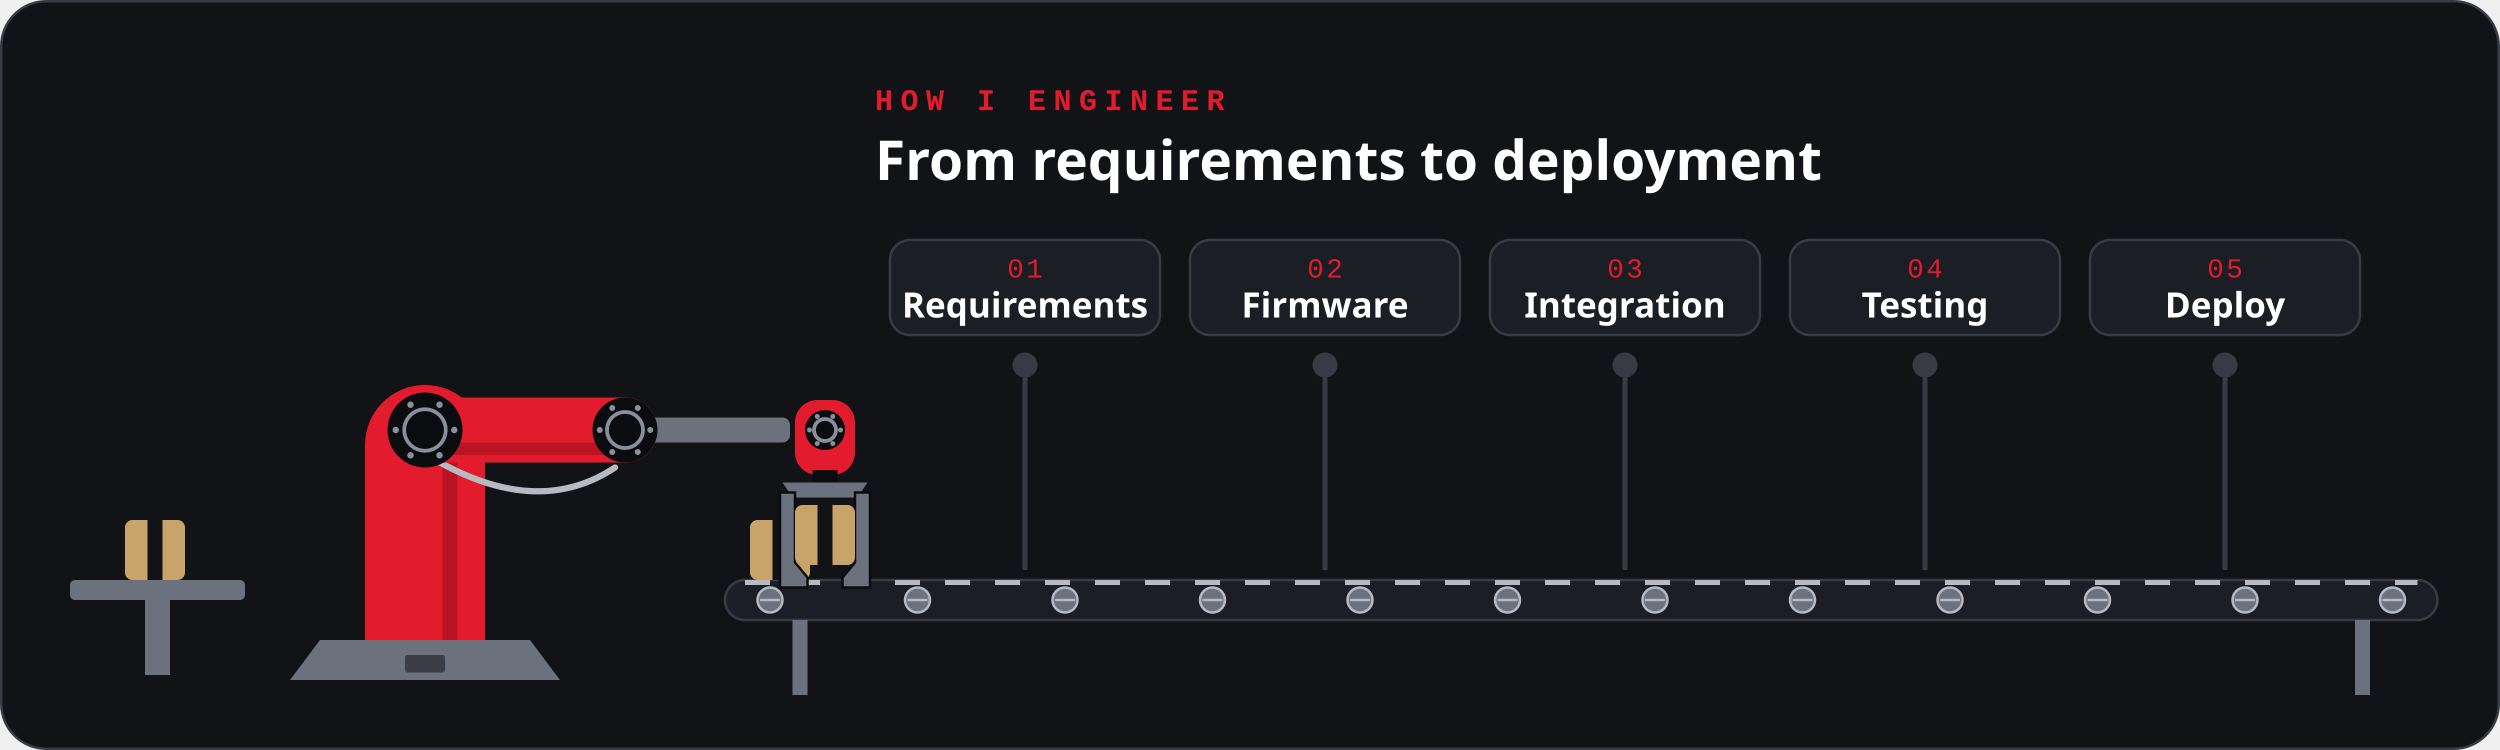
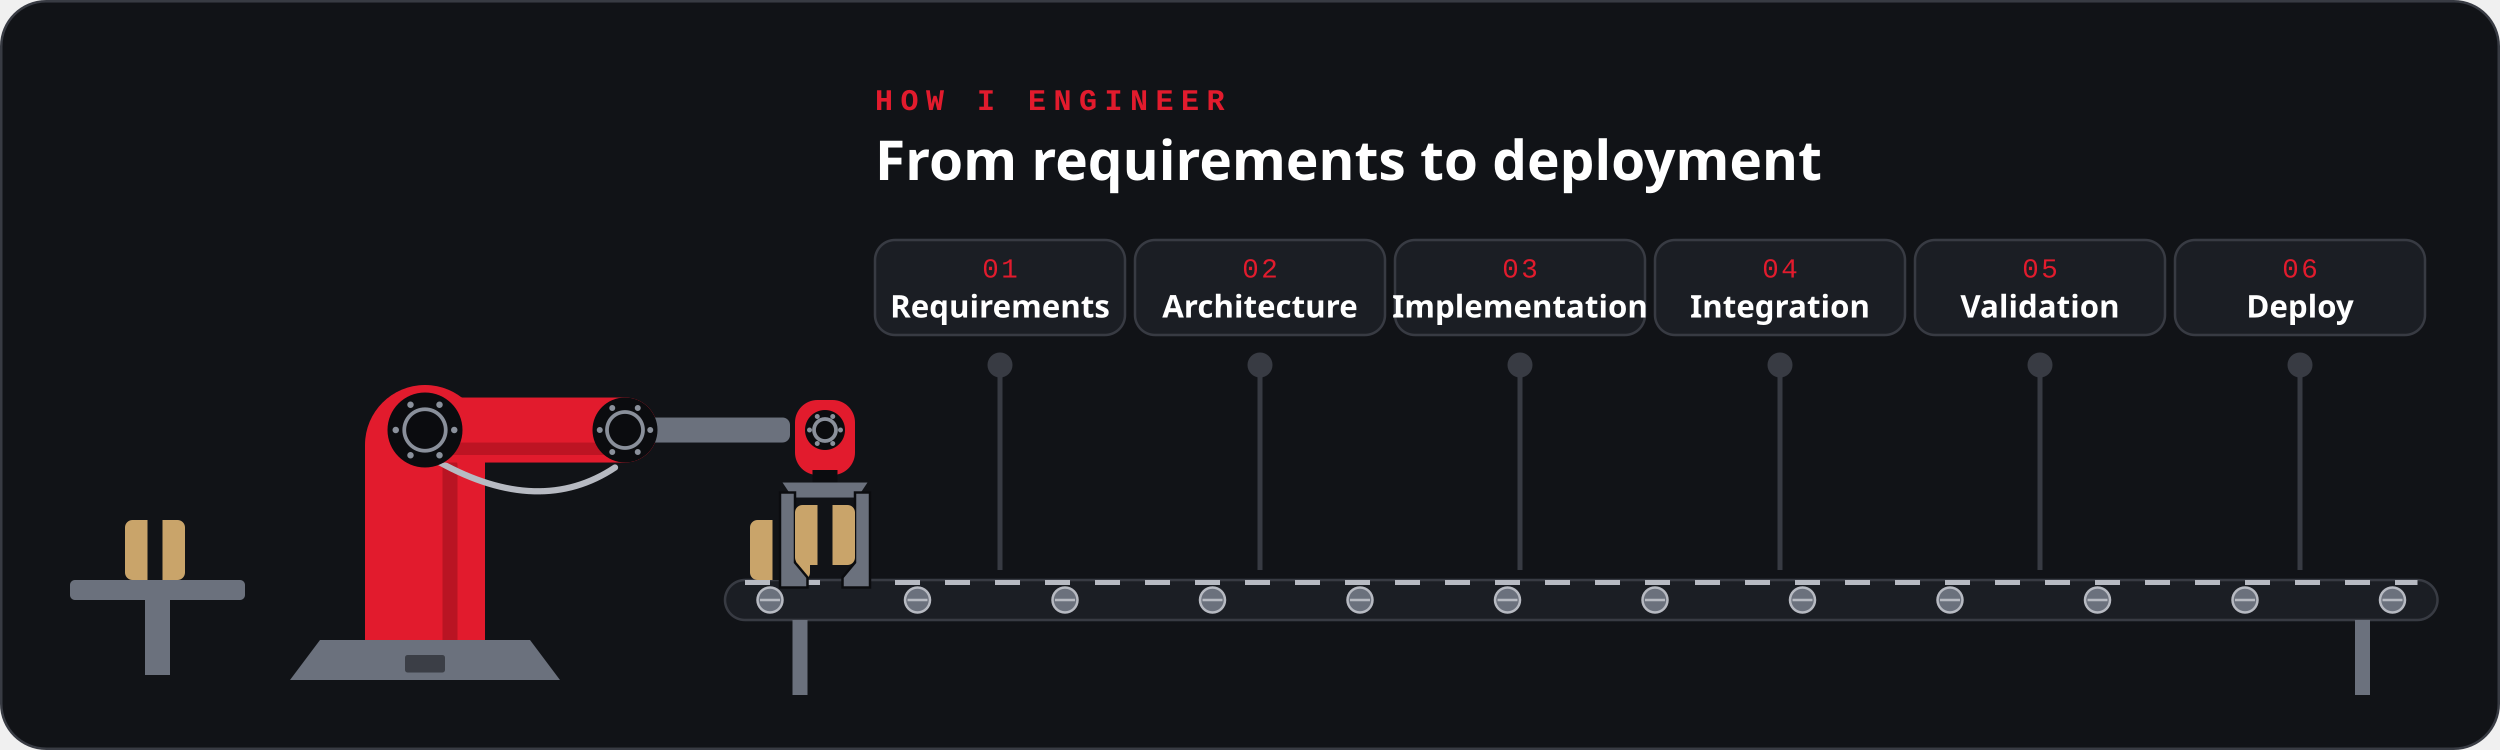
<svg xmlns="http://www.w3.org/2000/svg" width="1000" height="300" viewBox="0 0 1000 300" role="img" aria-labelledby="at ad">
  <style>
  .eyebrow{font-family:ui-monospace,SFMono-Regular,'SF Mono',Menlo,Consolas,'Liberation Mono',monospace;font-size:12px;font-weight:600;letter-spacing:3px;fill:#E21B2D}
  .title{font-family:-apple-system,BlinkMacSystemFont,'Segoe UI','Noto Sans',Helvetica,Arial,sans-serif;font-size:22px;font-weight:700;fill:#ffffff}
-   .phase{font-family:-apple-system,BlinkMacSystemFont,'Segoe UI','Noto Sans',Helvetica,Arial,sans-serif;font-size:14px;font-weight:700;fill:#ffffff}
+   .phase{font-family:-apple-system,BlinkMacSystemFont,'Segoe UI','Noto Sans',Helvetica,Arial,sans-serif;font-size:12.5px;font-weight:700;fill:#ffffff}
  .num{font-family:ui-monospace,SFMono-Regular,'SF Mono',Menlo,Consolas,'Liberation Mono',monospace;font-size:11px;letter-spacing:1px;fill:#E21B2D}
  .sh{transform-origin:170px 172px;animation:sh 10s ease-in-out infinite}
  .el{transform-origin:250px 172px;animation:el 10s ease-in-out infinite}
  .wr{transform-origin:330px 172px;animation:wr 10s ease-in-out infinite}
  @keyframes sh{0%{transform:rotate(-104.07deg)}2%{transform:rotate(-67.76deg)}4%{transform:rotate(-74.67deg)}6%{transform:rotate(-90.72deg)}8%{transform:rotate(-112.43deg)}9.5%{transform:rotate(-116.01deg)}11%{transform:rotate(-121.22deg)}12.5%{transform:rotate(-127.87deg)}14%{transform:rotate(-135.71deg)}15%{transform:rotate(-135.71deg)}16%{transform:rotate(-135.71deg)}17%{transform:rotate(-135.71deg)}18%{transform:rotate(-135.71deg)}19.75%{transform:rotate(-127.87deg)}21.5%{transform:rotate(-121.22deg)}23.25%{transform:rotate(-116.01deg)}25%{transform:rotate(-112.43deg)}27%{transform:rotate(-90.72deg)}29%{transform:rotate(-74.67deg)}31%{transform:rotate(-67.76deg)}33%{transform:rotate(-104.07deg)}35%{transform:rotate(-107.40deg)}37%{transform:rotate(-93.63deg)}39%{transform:rotate(-70.58deg)}41%{transform:rotate(-39.11deg)}42.25%{transform:rotate(-38.38deg)}43.5%{transform:rotate(-35.42deg)}44.75%{transform:rotate(-30.84deg)}46%{transform:rotate(-24.92deg)}47%{transform:rotate(-24.92deg)}48%{transform:rotate(-24.92deg)}49%{transform:rotate(-24.92deg)}50%{transform:rotate(-24.92deg)}51.75%{transform:rotate(-30.84deg)}53.5%{transform:rotate(-35.42deg)}55.25%{transform:rotate(-38.38deg)}57%{transform:rotate(-39.11deg)}59.5%{transform:rotate(-70.58deg)}62%{transform:rotate(-93.63deg)}64.5%{transform:rotate(-107.40deg)}67%{transform:rotate(-104.07deg)}75.25%{transform:rotate(-104.07deg)}83.5%{transform:rotate(-104.07deg)}91.75%{transform:rotate(-104.07deg)}100%{transform:rotate(-104.07deg)}}@keyframes el{0%{transform:rotate(28.14deg)}2%{transform:rotate(-67.96deg)}4%{transform:rotate(-85.26deg)}6%{transform:rotate(-89.78deg)}8%{transform:rotate(-82.01deg)}9.5%{transform:rotate(-88.28deg)}11%{transform:rotate(-92.51deg)}12.5%{transform:rotate(-94.73deg)}14%{transform:rotate(-94.93deg)}15%{transform:rotate(-94.93deg)}16%{transform:rotate(-94.93deg)}17%{transform:rotate(-94.93deg)}18%{transform:rotate(-94.93deg)}19.75%{transform:rotate(-94.73deg)}21.5%{transform:rotate(-92.51deg)}23.25%{transform:rotate(-88.28deg)}25%{transform:rotate(-82.01deg)}27%{transform:rotate(-89.78deg)}29%{transform:rotate(-85.26deg)}31%{transform:rotate(-67.96deg)}33%{transform:rotate(28.14deg)}35%{transform:rotate(65.37deg)}37%{transform:rotate(75.60deg)}39%{transform:rotate(67.83deg)}41%{transform:rotate(36.57deg)}42.25%{transform:rotate(46.04deg)}43.5%{transform:rotate(51.66deg)}44.75%{transform:rotate(54.43deg)}46%{transform:rotate(54.68deg)}47%{transform:rotate(54.68deg)}48%{transform:rotate(54.68deg)}49%{transform:rotate(54.68deg)}50%{transform:rotate(54.68deg)}51.75%{transform:rotate(54.43deg)}53.5%{transform:rotate(51.66deg)}55.25%{transform:rotate(46.04deg)}57%{transform:rotate(36.57deg)}59.5%{transform:rotate(67.83deg)}62%{transform:rotate(75.60deg)}64.5%{transform:rotate(65.37deg)}67%{transform:rotate(28.14deg)}75.25%{transform:rotate(28.14deg)}83.5%{transform:rotate(28.14deg)}91.75%{transform:rotate(28.14deg)}100%{transform:rotate(28.14deg)}}@keyframes wr{0%{transform:rotate(75.93deg)}2%{transform:rotate(135.72deg)}4%{transform:rotate(159.94deg)}6%{transform:rotate(180.50deg)}8%{transform:rotate(194.44deg)}9.5%{transform:rotate(204.28deg)}11%{transform:rotate(213.72deg)}12.5%{transform:rotate(222.60deg)}14%{transform:rotate(230.64deg)}15%{transform:rotate(230.64deg)}16%{transform:rotate(230.64deg)}17%{transform:rotate(230.64deg)}18%{transform:rotate(230.64deg)}19.75%{transform:rotate(222.60deg)}21.5%{transform:rotate(213.72deg)}23.25%{transform:rotate(204.28deg)}25%{transform:rotate(194.44deg)}27%{transform:rotate(180.50deg)}29%{transform:rotate(159.94deg)}31%{transform:rotate(135.72deg)}33%{transform:rotate(75.93deg)}35%{transform:rotate(42.03deg)}37%{transform:rotate(18.03deg)}39%{transform:rotate(2.76deg)}41%{transform:rotate(2.54deg)}42.25%{transform:rotate(-7.66deg)}43.5%{transform:rotate(-16.24deg)}44.75%{transform:rotate(-23.59deg)}46%{transform:rotate(-29.76deg)}47%{transform:rotate(-29.76deg)}48%{transform:rotate(-29.76deg)}49%{transform:rotate(-29.76deg)}50%{transform:rotate(-29.76deg)}51.75%{transform:rotate(-23.59deg)}53.5%{transform:rotate(-16.24deg)}55.25%{transform:rotate(-7.66deg)}57%{transform:rotate(2.54deg)}59.5%{transform:rotate(2.76deg)}62%{transform:rotate(18.03deg)}64.5%{transform:rotate(42.03deg)}67%{transform:rotate(75.93deg)}75.25%{transform:rotate(75.93deg)}83.5%{transform:rotate(75.93deg)}91.75%{transform:rotate(75.93deg)}100%{transform:rotate(75.93deg)}}
  .fl{animation:fl 10s ease-in-out infinite}.fr{animation:fr 10s ease-in-out infinite}
  @keyframes fl{0%,14%{transform:translateX(-6px)}17%,47%{transform:none}50%,100%{transform:translateX(-6px)}}
  @keyframes fr{0%,14%{transform:translateX(6px)}17%,47%{transform:none}50%,100%{transform:translateX(6px)}}
  .carried{animation:carried 10s linear infinite}
  @keyframes carried{0%,16.9%{opacity:0}17%,48.9%{opacity:1}49%,100%{opacity:0}}
  .waiting{animation:waiting 10s ease-out infinite}
  @keyframes waiting{0%,16.9%{opacity:1;transform:none}17%,72%{opacity:0;transform:translateY(-14px)}80%,100%{opacity:1;transform:none}}
  .riding{animation:riding 10s linear infinite}
  @keyframes riding{0%,48.9%{opacity:0;transform:none}49%,50%{opacity:1;transform:none}92%{opacity:1;transform:translateX(638px)}96%,100%{opacity:0;transform:translateX(658px)}}
  .belt{stroke-dasharray:10 10;animation:belt .6s linear infinite}
  @keyframes belt{to{stroke-dashoffset:-20}}
  .roller{transform-box:fill-box;transform-origin:center;animation:spin 1s linear infinite}
  @keyframes spin{to{transform:rotate(360deg)}}
-   @keyframes pop0{0%,56.0%{opacity:0;transform:translateY(10px) scale(.9)}58.0%{opacity:1;transform:translateY(-3px) scale(1.06)}60.0%,96%{opacity:1;transform:none}100%{opacity:0;transform:none}}
-   @keyframes led0{0%,55.5%{fill:#383b43}56.5%,60.5%{fill:#E21B2D}63.5%,100%{fill:#383b43}}
+   @keyframes pop0{0%,55.3%{opacity:0;transform:translateY(10px) scale(.9)}57.3%{opacity:1;transform:translateY(-3px) scale(1.06)}59.3%,96%{opacity:1;transform:none}100%{opacity:0;transform:none}}
+   @keyframes led0{0%,54.8%{fill:#383b43}55.8%,59.8%{fill:#E21B2D}62.8%,100%{fill:#383b43}}
  .pop0{animation:pop0 10s ease-out infinite;transform-box:fill-box;transform-origin:center bottom}
  .led0{animation:led0 10s linear infinite}
-   @keyframes pop1{0%,63.9%{opacity:0;transform:translateY(10px) scale(.9)}65.9%{opacity:1;transform:translateY(-3px) scale(1.06)}67.9%,96%{opacity:1;transform:none}100%{opacity:0;transform:none}}
-   @keyframes led1{0%,63.4%{fill:#383b43}64.4%,68.4%{fill:#E21B2D}71.4%,100%{fill:#383b43}}
+   @keyframes pop1{0%,62.1%{opacity:0;transform:translateY(10px) scale(.9)}64.1%{opacity:1;transform:translateY(-3px) scale(1.06)}66.1%,96%{opacity:1;transform:none}100%{opacity:0;transform:none}}
+   @keyframes led1{0%,61.6%{fill:#383b43}62.6%,66.6%{fill:#E21B2D}69.6%,100%{fill:#383b43}}
  .pop1{animation:pop1 10s ease-out infinite;transform-box:fill-box;transform-origin:center bottom}
  .led1{animation:led1 10s linear infinite}
-   @keyframes pop2{0%,71.8%{opacity:0;transform:translateY(10px) scale(.9)}73.8%{opacity:1;transform:translateY(-3px) scale(1.06)}75.8%,96%{opacity:1;transform:none}100%{opacity:0;transform:none}}
-   @keyframes led2{0%,71.3%{fill:#383b43}72.3%,76.3%{fill:#E21B2D}79.3%,100%{fill:#383b43}}
+   @keyframes pop2{0%,69.0%{opacity:0;transform:translateY(10px) scale(.9)}71.0%{opacity:1;transform:translateY(-3px) scale(1.06)}73.0%,96%{opacity:1;transform:none}100%{opacity:0;transform:none}}
+   @keyframes led2{0%,68.5%{fill:#383b43}69.5%,73.5%{fill:#E21B2D}76.5%,100%{fill:#383b43}}
  .pop2{animation:pop2 10s ease-out infinite;transform-box:fill-box;transform-origin:center bottom}
  .led2{animation:led2 10s linear infinite}
-   @keyframes pop3{0%,79.7%{opacity:0;transform:translateY(10px) scale(.9)}81.7%{opacity:1;transform:translateY(-3px) scale(1.06)}83.7%,96%{opacity:1;transform:none}100%{opacity:0;transform:none}}
-   @keyframes led3{0%,79.2%{fill:#383b43}80.2%,84.2%{fill:#E21B2D}87.2%,100%{fill:#383b43}}
+   @keyframes pop3{0%,75.8%{opacity:0;transform:translateY(10px) scale(.9)}77.8%{opacity:1;transform:translateY(-3px) scale(1.06)}79.8%,96%{opacity:1;transform:none}100%{opacity:0;transform:none}}
+   @keyframes led3{0%,75.3%{fill:#383b43}76.3%,80.3%{fill:#E21B2D}83.3%,100%{fill:#383b43}}
  .pop3{animation:pop3 10s ease-out infinite;transform-box:fill-box;transform-origin:center bottom}
  .led3{animation:led3 10s linear infinite}
-   @keyframes pop4{0%,87.6%{opacity:0;transform:translateY(10px) scale(.9)}89.6%{opacity:1;transform:translateY(-3px) scale(1.06)}91.6%,96%{opacity:1;transform:none}100%{opacity:0;transform:none}}
-   @keyframes led4{0%,87.1%{fill:#383b43}88.1%,92.1%{fill:#E21B2D}95.1%,100%{fill:#383b43}}
+   @keyframes pop4{0%,82.7%{opacity:0;transform:translateY(10px) scale(.9)}84.7%{opacity:1;transform:translateY(-3px) scale(1.06)}86.7%,96%{opacity:1;transform:none}100%{opacity:0;transform:none}}
+   @keyframes led4{0%,82.2%{fill:#383b43}83.2%,87.2%{fill:#E21B2D}90.2%,100%{fill:#383b43}}
  .pop4{animation:pop4 10s ease-out infinite;transform-box:fill-box;transform-origin:center bottom}
  .led4{animation:led4 10s linear infinite}
-   @media (prefers-reduced-motion: reduce){*{animation:none!important}.carried,.waiting{opacity:0}.riding{opacity:1;transform:translateX(338px)}[class^="pop"]{opacity:1}}
+   @keyframes pop5{0%,89.5%{opacity:0;transform:translateY(10px) scale(.9)}91.5%{opacity:1;transform:translateY(-3px) scale(1.06)}93.5%,96%{opacity:1;transform:none}100%{opacity:0;transform:none}}
+   @keyframes led5{0%,89.0%{fill:#383b43}90.0%,94.0%{fill:#E21B2D}97.0%,100%{fill:#383b43}}
+   .pop5{animation:pop5 10s ease-out infinite;transform-box:fill-box;transform-origin:center bottom}
+   .led5{animation:led5 10s linear infinite}
+   @media (prefers-reduced-motion: reduce){*{animation:none!important}.carried,.waiting{opacity:0}.riding{opacity:1;transform:translateX(296px)}[class^="pop"]{opacity:1}}
</style>
  <rect x="0.5" y="0.5" width="999" height="299" rx="18" fill="#111317" stroke="#383b43" />
  <text class="eyebrow" x="350" y="44">HOW I ENGINEER</text>
  <text class="title" x="350" y="72">From requirements to deployment</text>
  <rect x="28" y="232" width="70" height="8" rx="2" fill="#6b717d" />
  <rect x="58" y="240" width="10" height="30" fill="#6b717d" />
  <g class="waiting">
    <rect x="50" y="208" width="24" height="24" rx="3" fill="#c9a46a" />
    <rect x="59" y="208" width="6" height="24" fill="#111317" />
  </g>
  <rect x="290" y="232" width="685" height="16" rx="8" fill="#1b1e24" stroke="#383b43" />
  <path class="belt" d="M298 233H967" stroke="#b7bac2" stroke-width="2" />
  <g class="roller">
    <circle cx="308.0" cy="240" r="5" fill="#6b717d" stroke="#b7bac2" />
    <path d="M304.0 240h8" stroke="#b7bac2" />
  </g>
  <g class="roller">
    <circle cx="367.0" cy="240" r="5" fill="#6b717d" stroke="#b7bac2" />
    <path d="M363.0 240h8" stroke="#b7bac2" />
  </g>
  <g class="roller">
    <circle cx="426.0" cy="240" r="5" fill="#6b717d" stroke="#b7bac2" />
    <path d="M422.0 240h8" stroke="#b7bac2" />
  </g>
  <g class="roller">
    <circle cx="485.0" cy="240" r="5" fill="#6b717d" stroke="#b7bac2" />
    <path d="M481.0 240h8" stroke="#b7bac2" />
  </g>
  <g class="roller">
    <circle cx="544.0" cy="240" r="5" fill="#6b717d" stroke="#b7bac2" />
    <path d="M540.0 240h8" stroke="#b7bac2" />
  </g>
  <g class="roller">
    <circle cx="603.0" cy="240" r="5" fill="#6b717d" stroke="#b7bac2" />
    <path d="M599.0 240h8" stroke="#b7bac2" />
  </g>
  <g class="roller">
    <circle cx="662.0" cy="240" r="5" fill="#6b717d" stroke="#b7bac2" />
    <path d="M658.0 240h8" stroke="#b7bac2" />
  </g>
  <g class="roller">
    <circle cx="721.0" cy="240" r="5" fill="#6b717d" stroke="#b7bac2" />
    <path d="M717.0 240h8" stroke="#b7bac2" />
  </g>
  <g class="roller">
    <circle cx="780.0" cy="240" r="5" fill="#6b717d" stroke="#b7bac2" />
    <path d="M776.0 240h8" stroke="#b7bac2" />
  </g>
  <g class="roller">
    <circle cx="839.0" cy="240" r="5" fill="#6b717d" stroke="#b7bac2" />
    <path d="M835.0 240h8" stroke="#b7bac2" />
  </g>
  <g class="roller">
    <circle cx="898.0" cy="240" r="5" fill="#6b717d" stroke="#b7bac2" />
    <path d="M894.0 240h8" stroke="#b7bac2" />
  </g>
  <g class="roller">
    <circle cx="957.0" cy="240" r="5" fill="#6b717d" stroke="#b7bac2" />
    <path d="M953.0 240h8" stroke="#b7bac2" />
  </g>
  <path d="M320 248v30M945 248v30" stroke="#6b717d" stroke-width="6" />
-   <path d="M410 228V150" stroke="#383b43" stroke-width="2" />
-   <circle class="led0" cx="410" cy="146" r="5" fill="#383b43" />
+   <path d="M400 228V150" stroke="#383b43" stroke-width="2" />
+   <circle class="led0" cx="400" cy="146" r="5" fill="#383b43" />
  <g class="pop0">
-     <rect x="356" y="96" width="108" height="38" rx="8" fill="#1b1e24" stroke="#383b43" />
-     <text class="num" x="410" y="111" text-anchor="middle">01</text>
-     <text class="phase" x="410" y="127" text-anchor="middle">Requirements</text>
-   </g>
-   <path d="M530 228V150" stroke="#383b43" stroke-width="2" />
-   <circle class="led1" cx="530" cy="146" r="5" fill="#383b43" />
+     <rect x="350" y="96" width="100" height="38" rx="8" fill="#1b1e24" stroke="#383b43" />
+     <text class="num" x="400" y="111" text-anchor="middle">01</text>
+     <text class="phase" x="400" y="127" text-anchor="middle">Requirements</text>
+   </g>
+   <path d="M504 228V150" stroke="#383b43" stroke-width="2" />
+   <circle class="led1" cx="504" cy="146" r="5" fill="#383b43" />
  <g class="pop1">
-     <rect x="476" y="96" width="108" height="38" rx="8" fill="#1b1e24" stroke="#383b43" />
-     <text class="num" x="530" y="111" text-anchor="middle">02</text>
-     <text class="phase" x="530" y="127" text-anchor="middle">Firmware</text>
-   </g>
-   <path d="M650 228V150" stroke="#383b43" stroke-width="2" />
-   <circle class="led2" cx="650" cy="146" r="5" fill="#383b43" />
+     <rect x="454" y="96" width="100" height="38" rx="8" fill="#1b1e24" stroke="#383b43" />
+     <text class="num" x="504" y="111" text-anchor="middle">02</text>
+     <text class="phase" x="504" y="127" text-anchor="middle">Architecture</text>
+   </g>
+   <path d="M608 228V150" stroke="#383b43" stroke-width="2" />
+   <circle class="led2" cx="608" cy="146" r="5" fill="#383b43" />
  <g class="pop2">
-     <rect x="596" y="96" width="108" height="38" rx="8" fill="#1b1e24" stroke="#383b43" />
-     <text class="num" x="650" y="111" text-anchor="middle">03</text>
-     <text class="phase" x="650" y="127" text-anchor="middle">Integration</text>
-   </g>
-   <path d="M770 228V150" stroke="#383b43" stroke-width="2" />
-   <circle class="led3" cx="770" cy="146" r="5" fill="#383b43" />
+     <rect x="558" y="96" width="100" height="38" rx="8" fill="#1b1e24" stroke="#383b43" />
+     <text class="num" x="608" y="111" text-anchor="middle">03</text>
+     <text class="phase" x="608" y="127" text-anchor="middle">Implementation</text>
+   </g>
+   <path d="M712 228V150" stroke="#383b43" stroke-width="2" />
+   <circle class="led3" cx="712" cy="146" r="5" fill="#383b43" />
  <g class="pop3">
-     <rect x="716" y="96" width="108" height="38" rx="8" fill="#1b1e24" stroke="#383b43" />
-     <text class="num" x="770" y="111" text-anchor="middle">04</text>
-     <text class="phase" x="770" y="127" text-anchor="middle">Testing</text>
-   </g>
-   <path d="M890 228V150" stroke="#383b43" stroke-width="2" />
-   <circle class="led4" cx="890" cy="146" r="5" fill="#383b43" />
+     <rect x="662" y="96" width="100" height="38" rx="8" fill="#1b1e24" stroke="#383b43" />
+     <text class="num" x="712" y="111" text-anchor="middle">04</text>
+     <text class="phase" x="712" y="127" text-anchor="middle">Integration</text>
+   </g>
+   <path d="M816 228V150" stroke="#383b43" stroke-width="2" />
+   <circle class="led4" cx="816" cy="146" r="5" fill="#383b43" />
  <g class="pop4">
-     <rect x="836" y="96" width="108" height="38" rx="8" fill="#1b1e24" stroke="#383b43" />
-     <text class="num" x="890" y="111" text-anchor="middle">05</text>
-     <text class="phase" x="890" y="127" text-anchor="middle">Deploy</text>
+     <rect x="766" y="96" width="100" height="38" rx="8" fill="#1b1e24" stroke="#383b43" />
+     <text class="num" x="816" y="111" text-anchor="middle">05</text>
+     <text class="phase" x="816" y="127" text-anchor="middle">Validation</text>
+   </g>
+   <path d="M920 228V150" stroke="#383b43" stroke-width="2" />
+   <circle class="led5" cx="920" cy="146" r="5" fill="#383b43" />
+   <g class="pop5">
+     <rect x="870" y="96" width="100" height="38" rx="8" fill="#1b1e24" stroke="#383b43" />
+     <text class="num" x="920" y="111" text-anchor="middle">06</text>
+     <text class="phase" x="920" y="127" text-anchor="middle">Deploy</text>
  </g>
  <g class="riding">
    <rect x="300" y="208" width="24" height="24" rx="3" fill="#c9a46a" />
    <rect x="309" y="208" width="6" height="24" fill="#111317" />
  </g>
  <path d="M116 272L128 256h84l12 16z" fill="#6b717d" />
  <rect x="162" y="262" width="16" height="7" rx="1" fill="#0b0c0f" opacity=".5" />
  <path d="M146 256V178a24 24 0 0 1 48 0V256z" fill="#E21B2D" />
  <path d="M180 256V186a24 24 0 0 0 -4-10" fill="none" stroke="#9e0f1c" stroke-width="6" opacity=".6" />
  <g class="sh">
    <path d="M176 185q40 22 70 2" fill="none" stroke="#b7bac2" stroke-width="2.5" stroke-linecap="round" />
    <rect x="157" y="159" width="106" height="26" rx="13" fill="#E21B2D" />
    <rect x="170" y="177" width="80" height="5" rx="2.5" fill="#9e0f1c" opacity=".55" />
    <g class="el">
      <rect x="250" y="167" width="66" height="10" rx="3" fill="#6b717d" />
      <circle cx="250" cy="172" r="13" fill="#0b0c0f" />
      <circle cx="250" cy="172" r="7.2" fill="none" stroke="#8a909b" stroke-width="1.5" />
      <circle cx="260.1" cy="172.0" r="1.2" fill="#8a909b" />
      <circle cx="255.1" cy="180.8" r="1.2" fill="#8a909b" />
      <circle cx="244.9" cy="180.8" r="1.2" fill="#8a909b" />
      <circle cx="239.9" cy="172.0" r="1.2" fill="#8a909b" />
      <circle cx="244.9" cy="163.2" r="1.2" fill="#8a909b" />
      <circle cx="255.1" cy="163.2" r="1.2" fill="#8a909b" />
      <g class="wr">
        <rect x="318" y="160" width="24" height="30" rx="9" fill="#E21B2D" />
        <circle cx="330" cy="172" r="8" fill="#0b0c0f" />
        <circle cx="330" cy="172" r="4.4" fill="none" stroke="#8a909b" stroke-width="1.5" />
        <circle cx="336.2" cy="172.0" r="1.0" fill="#8a909b" />
        <circle cx="333.1" cy="177.4" r="1.0" fill="#8a909b" />
        <circle cx="326.9" cy="177.4" r="1.0" fill="#8a909b" />
        <circle cx="323.8" cy="172.0" r="1.0" fill="#8a909b" />
        <circle cx="326.9" cy="166.6" r="1.0" fill="#8a909b" />
        <circle cx="333.1" cy="166.6" r="1.0" fill="#8a909b" />
        <rect x="325" y="188" width="10" height="5" fill="#0b0c0f" />
        <path d="M313 193h34l-4 6h-26z" fill="#6b717d" />
        <path class="fl" d="M312 197h6v28l5 6v4h-11z" fill="#6b717d" stroke="#0b0c0f" stroke-width="1" />
        <path class="fr" d="M348 197h-6v28l-5 6v4h11z" fill="#6b717d" stroke="#0b0c0f" stroke-width="1" />
        <g class="carried">
          <rect x="318" y="202" width="24" height="24" rx="3" fill="#c9a46a" />
          <rect x="327" y="202" width="6" height="24" fill="#111317" />
        </g>
      </g>
    </g>
    <circle cx="170" cy="172" r="15" fill="#0b0c0f" />
    <circle cx="170" cy="172" r="8.3" fill="none" stroke="#8a909b" stroke-width="1.5" />
    <circle cx="181.7" cy="172.0" r="1.3" fill="#8a909b" />
    <circle cx="175.8" cy="182.1" r="1.3" fill="#8a909b" />
    <circle cx="164.2" cy="182.1" r="1.3" fill="#8a909b" />
    <circle cx="158.3" cy="172.0" r="1.3" fill="#8a909b" />
    <circle cx="164.2" cy="161.9" r="1.3" fill="#8a909b" />
    <circle cx="175.8" cy="161.9" r="1.3" fill="#8a909b" />
  </g>
</svg>
